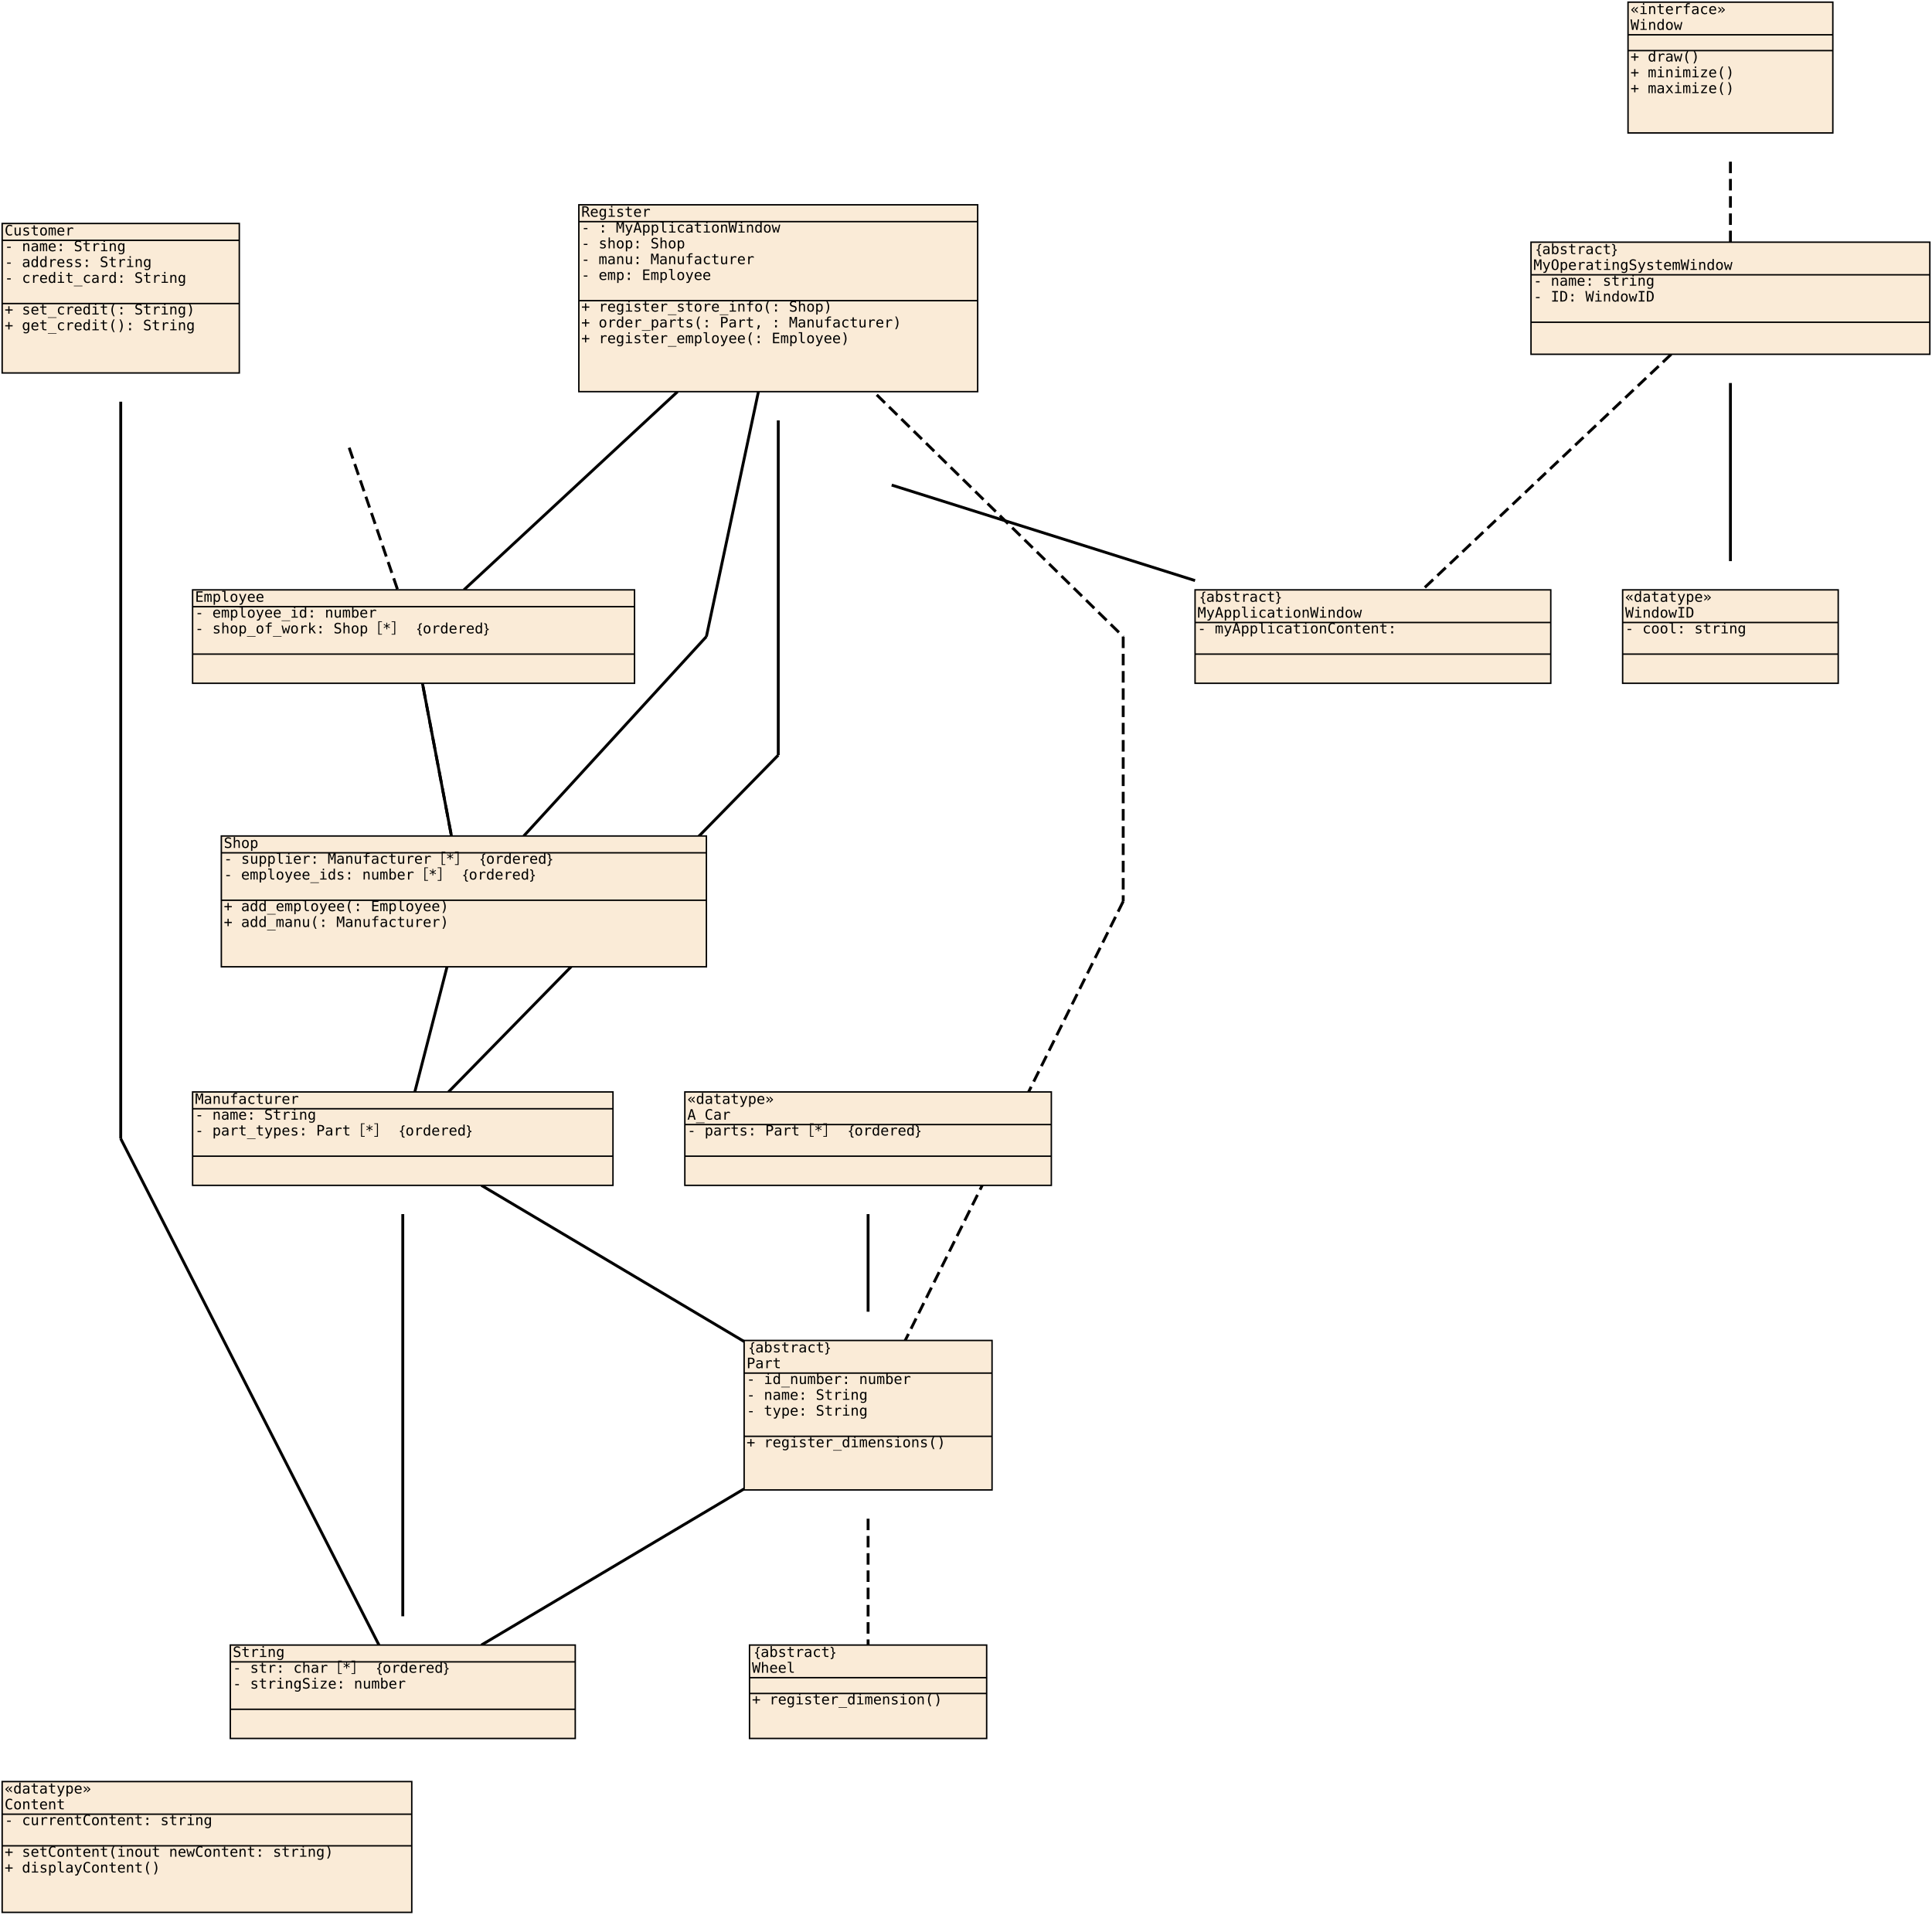
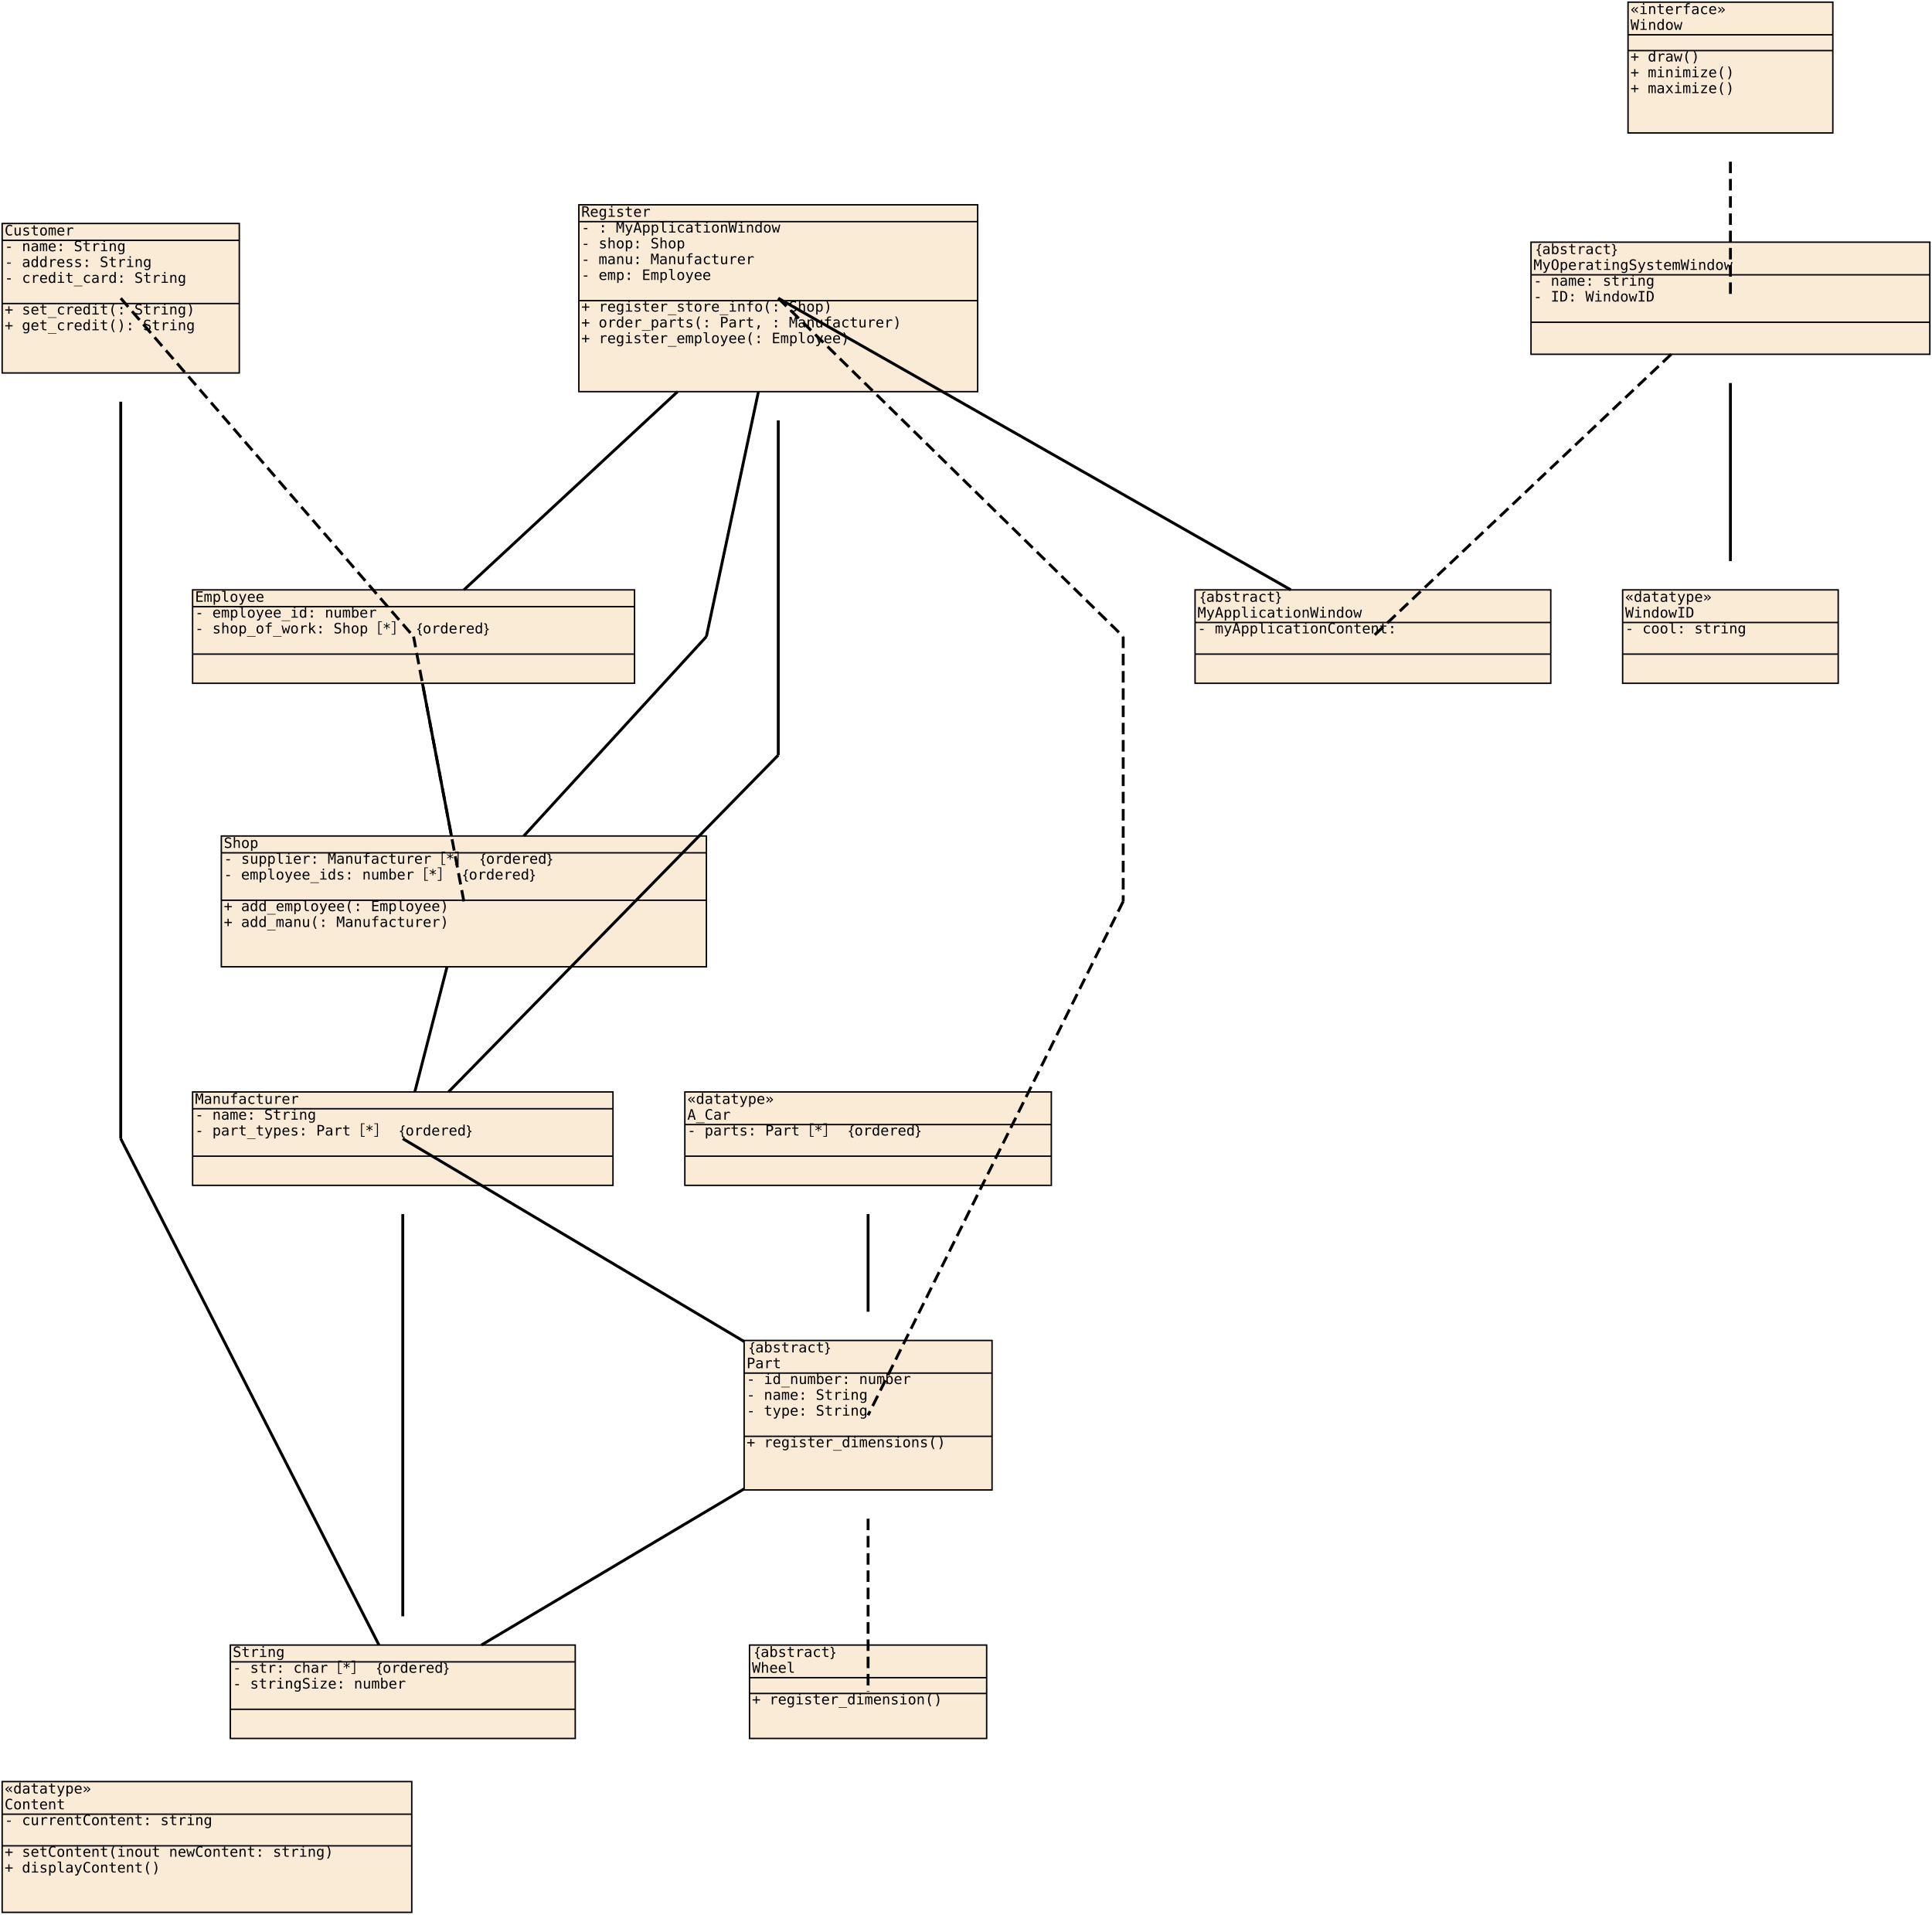
<svg xmlns="http://www.w3.org/2000/svg" version="1.1" baseProfile="full" style="background: white" viewBox="28.5 28.5 1344.25 1332.08">
  <style>.font_style {font: 10px monospace;}</style>
  <rect width="200%" height="200%" fill="white" />
-   <g>
-     <g>
-       <polygon points="632.5,853.25,624.5,873.25,640.5,873.25," />
-       <polygon points="632.5,961.167,624.5,941.167,640.5,941.167," />
-       <path fill="none" d=" M632.5,873.25 L632.5,941.167" stroke="#000000" stroke-width="2px" />
-     </g>
-     <g>
-       <polygon points="271.452,340,285.477,356.349,270.333,361.512," />
-       <path fill="none" d=" M271.452,340 L316.25,471.417" stroke="#000000" stroke-width="2px" stroke-dasharray="8,4" />
-     </g>
-     <g>
-       <polygon points="112.5,288,104.5,308,120.5,308," />
-       <polygon points="292.176,1173.08,275.964,1158.9,290.217,1151.63," />
-       <path fill="none" d=" M112.5,308 L112.5,471.417 M112.5,471.417 L112.5,820.75 M112.5,820.75 L292.176,1173.08" stroke="#000000" stroke-width="2px" />
-     </g>
-     <g>
-       <polygon points="322.424,503.917,334.016,522.072,318.297,525.058," />
-       <polygon points="342.607,610.167,331.015,592.011,346.734,589.025," />
-       <path fill="none" d=" M322.424,503.917 L342.607,610.167" stroke="#000000" stroke-width="2px" />
-     </g>
-     <g>
-       <polygon points="363.433,853.25,384.713,856.591,376.538,870.345," />
-       <polygon points="546.25,961.905,524.97,958.564,533.145,944.81," />
-       <path fill="none" d=" M363.433,853.25 L546.25,961.905" stroke="#000000" stroke-width="2px" />
-     </g>
-     <g>
-       <polygon points="308.75,853.25,300.75,873.25,316.75,873.25," />
-       <polygon points="308.75,1173.08,300.75,1153.08,316.75,1153.08," />
-       <path fill="none" d=" M308.75,873.25 L308.75,1153.08" stroke="#000000" stroke-width="2px" />
-     </g>
-     <g>
-       <polygon points="546.25,1064.43,533.145,1081.52,524.97,1067.77," />
-       <polygon points="363.433,1173.08,376.538,1155.99,384.713,1169.74," />
-       <path fill="none" d=" M546.25,1064.43 L363.433,1173.08" stroke="#000000" stroke-width="2px" />
-     </g>
-     <g>
-       <polygon points="632.5,1065.17,624.5,1085.17,640.5,1085.17," />
-       <path fill="none" d=" M632.5,1085.17 L632.5,1205.58" stroke="#000000" stroke-width="2px" stroke-dasharray="8,4" />
-     </g>
-     <g>
-       <polygon points="499.938,301,490.717,320.467,479.835,308.738," />
-       <polygon points="351.281,438.917,360.502,419.449,371.384,431.179," />
-       <path fill="none" d=" M499.938,301 L351.281,438.917" stroke="#000000" stroke-width="2px" />
-     </g>
-     <g>
-       <polygon points="570,301,562,321,578,321," />
-       <polygon points="340.57,788.25,348.845,768.362,360.278,779.556," />
-       <path fill="none" d=" M570,321 L570,471.417 M570,471.417 L570,553.917 M570,553.917 L340.57,788.25" stroke="#000000" stroke-width="2px" />
-     </g>
-     <g>
-       <path fill="none" d=" M570,236 L810,471.417 M810,471.417 L810,655.667 M810,655.667 L632.5,1013.17" stroke="#000000" stroke-width="2px" stroke-dasharray="8,4" />
-     </g>
-     <g>
-       <polygon points="556.195,301,559.865,322.226,544.214,318.902," />
-       <polygon points="392.922,610.167,400.531,590.015,412.33,600.821," />
-       <path fill="none" d=" M556.195,301 L520,471.417 M520,471.417 L392.922,610.167" stroke="#000000" stroke-width="2px" />
-     </g>
-     <g>
-       <polygon points="648.917,366,670.396,364.375,665.591,379.637," />
-       <polygon points="860,432.456,838.521,434.081,843.326,418.819," />
-       <path fill="none" d=" M648.917,366 L860,432.456" stroke="#000000" stroke-width="2px" />
-     </g>
-     <g>
-       <path fill="none" d=" M351.25,655.667 L316.25,471.417" stroke="#000000" stroke-width="2px" stroke-dasharray="8,4" />
-     </g>
-     <g>
-       <polygon points="339.536,701.167,342.297,722.53,326.803,718.541," />
-       <polygon points="317.117,788.25,314.356,766.887,329.851,770.876," />
-       <path fill="none" d=" M339.536,701.167 L317.117,788.25" stroke="#000000" stroke-width="2px" />
-     </g>
-     <g>
-       <polygon points="1232.5,121,1224.5,141,1240.5,141," />
-       <path fill="none" d=" M1232.5,141 L1232.5,236" stroke="#000000" stroke-width="2px" stroke-dasharray="8,4" />
-     </g>
-     <g>
-       <polygon points="1191.29,275,1182.26,294.558,1171.27,282.937," />
-       <path fill="none" d=" M1191.29,275 L983.75,471.417" stroke="#000000" stroke-width="2px" stroke-dasharray="8,4" />
-     </g>
-     <g>
-       <polygon points="1232.5,275,1224.5,295,1240.5,295," />
-       <polygon points="1232.5,438.917,1224.5,418.917,1240.5,418.917," />
-       <path fill="none" d=" M1232.5,295 L1232.5,418.917" stroke="#000000" stroke-width="2px" />
-     </g>
-   </g>
  <g class="font_style" transform="translate(505, 788.25)">
    <rect fill="#FAEBD7" fill-opacity="1" stroke-width="1px" stroke="#000000" width="255" height="65" />
    <text dy="0.83em" dx=".17em" text-anchor="start" fill="#000000" textLength="8.04em" lengthAdjust="spacingAndGlyphs">«datatype»</text>
    <text dy="1.93em" dx=".17em" text-anchor="start" fill="#000000" textLength="3.35em" lengthAdjust="spacingAndGlyphs">A_Car</text>
    <line x1="0" y1="2.27em" x2="255" y2="2.27em" stroke="black" stroke-width="1px" />
    <text dy="3.03em" dx=".17em" text-anchor="start" fill="#000000" textLength="22.78em" lengthAdjust="spacingAndGlyphs">- parts: Part［*］ ｛ordered｝</text>
    <text dy="4.13em" dx=".17em" text-anchor="start" fill="#000000" textLength="0em" lengthAdjust="spacingAndGlyphs" />
    <line x1="0" y1="4.47em" x2="255" y2="4.47em" stroke="black" stroke-width="1px" />
  </g>
  <g class="font_style" transform="translate(30, 184)">
    <rect fill="#FAEBD7" fill-opacity="1" stroke-width="1px" stroke="#000000" width="165" height="104" />
    <text dy="0.83em" dx=".17em" text-anchor="start" fill="#000000" textLength="5.36em" lengthAdjust="spacingAndGlyphs">Customer</text>
    <line x1="0" y1="1.17em" x2="165" y2="1.17em" stroke="black" stroke-width="1px" />
    <text dy="1.93em" dx=".17em" text-anchor="start" fill="#000000" textLength="9.38em" lengthAdjust="spacingAndGlyphs">- name: String</text>
    <text dy="3.03em" dx=".17em" text-anchor="start" fill="#000000" textLength="11.39em" lengthAdjust="spacingAndGlyphs">- address: String</text>
    <text dy="4.13em" dx=".17em" text-anchor="start" fill="#000000" textLength="14.07em" lengthAdjust="spacingAndGlyphs">- credit_card: String</text>
    <text dy="5.23em" dx=".17em" text-anchor="start" fill="#000000" textLength="0em" lengthAdjust="spacingAndGlyphs" />
    <line x1="0" y1="5.57em" x2="165" y2="5.57em" stroke="black" stroke-width="1px" />
    <text dy="6.33em" dx=".17em" text-anchor="start" fill="#000000" textLength="14.74em" lengthAdjust="spacingAndGlyphs">+ set_credit(: String)</text>
    <text dy="7.43em" dx=".17em" text-anchor="start" fill="#000000" textLength="14.74em" lengthAdjust="spacingAndGlyphs">+ get_credit(): String</text>
  </g>
  <g class="font_style" transform="translate(162.5, 438.9167)">
    <rect fill="#FAEBD7" fill-opacity="1" stroke-width="1px" stroke="#000000" width="307.5" height="65" />
    <text dy="0.83em" dx=".17em" text-anchor="start" fill="#000000" textLength="5.36em" lengthAdjust="spacingAndGlyphs">Employee</text>
    <line x1="0" y1="1.17em" x2="307.5" y2="1.17em" stroke="black" stroke-width="1px" />
    <text dy="1.93em" dx=".17em" text-anchor="start" fill="#000000" textLength="14.07em" lengthAdjust="spacingAndGlyphs">- employee_id: number</text>
    <text dy="3.03em" dx=".17em" text-anchor="start" fill="#000000" textLength="27.47em" lengthAdjust="spacingAndGlyphs">- shop_of_work: Shop［*］ ｛ordered｝</text>
    <text dy="4.13em" dx=".17em" text-anchor="start" fill="#000000" textLength="0em" lengthAdjust="spacingAndGlyphs" />
    <line x1="0" y1="4.47em" x2="307.5" y2="4.47em" stroke="black" stroke-width="1px" />
  </g>
  <g class="font_style" transform="translate(162.5, 788.25)">
    <rect fill="#FAEBD7" fill-opacity="1" stroke-width="1px" stroke="#000000" width="292.5" height="65" />
    <text dy="0.83em" dx=".17em" text-anchor="start" fill="#000000" textLength="8.04em" lengthAdjust="spacingAndGlyphs">Manufacturer</text>
    <line x1="0" y1="1.17em" x2="292.5" y2="1.17em" stroke="black" stroke-width="1px" />
    <text dy="1.93em" dx=".17em" text-anchor="start" fill="#000000" textLength="9.38em" lengthAdjust="spacingAndGlyphs">- name: String</text>
    <text dy="3.03em" dx=".17em" text-anchor="start" fill="#000000" textLength="26.13em" lengthAdjust="spacingAndGlyphs">- part_types: Part［*］ ｛ordered｝</text>
    <text dy="4.13em" dx=".17em" text-anchor="start" fill="#000000" textLength="0em" lengthAdjust="spacingAndGlyphs" />
    <line x1="0" y1="4.47em" x2="292.5" y2="4.47em" stroke="black" stroke-width="1px" />
  </g>
  <g class="font_style" transform="translate(546.25, 961.1667)">
    <rect fill="#FAEBD7" fill-opacity="1" stroke-width="1px" stroke="#000000" width="172.5" height="104" />
    <text dy="0.83em" dx=".17em" text-anchor="start" fill="#000000" textLength="9.38em" lengthAdjust="spacingAndGlyphs">｛abstract｝</text>
    <text dy="1.93em" dx=".17em" text-anchor="start" fill="#000000" textLength="2.68em" lengthAdjust="spacingAndGlyphs">Part</text>
    <line x1="0" y1="2.27em" x2="172.5" y2="2.27em" stroke="black" stroke-width="1px" />
    <text dy="3.03em" dx=".17em" text-anchor="start" fill="#000000" textLength="12.73em" lengthAdjust="spacingAndGlyphs">- id_number: number</text>
    <text dy="4.13em" dx=".17em" text-anchor="start" fill="#000000" textLength="9.38em" lengthAdjust="spacingAndGlyphs">- name: String</text>
    <text dy="5.23em" dx=".17em" text-anchor="start" fill="#000000" textLength="9.38em" lengthAdjust="spacingAndGlyphs">- type: String</text>
    <text dy="6.33em" dx=".17em" text-anchor="start" fill="#000000" textLength="0em" lengthAdjust="spacingAndGlyphs" />
    <line x1="0" y1="6.67em" x2="172.5" y2="6.67em" stroke="black" stroke-width="1px" />
    <text dy="7.43em" dx=".17em" text-anchor="start" fill="#000000" textLength="15.41em" lengthAdjust="spacingAndGlyphs">+ register_dimensions()</text>
  </g>
  <g class="font_style" transform="translate(431.25, 171)">
    <rect fill="#FAEBD7" fill-opacity="1" stroke-width="1px" stroke="#000000" width="277.5" height="130" />
    <text dy="0.83em" dx=".17em" text-anchor="start" fill="#000000" textLength="5.36em" lengthAdjust="spacingAndGlyphs">Register</text>
    <line x1="0" y1="1.17em" x2="277.5" y2="1.17em" stroke="black" stroke-width="1px" />
    <text dy="1.93em" dx=".17em" text-anchor="start" fill="#000000" textLength="15.41em" lengthAdjust="spacingAndGlyphs">- : MyApplicationWindow</text>
    <text dy="3.03em" dx=".17em" text-anchor="start" fill="#000000" textLength="8.04em" lengthAdjust="spacingAndGlyphs">- shop: Shop</text>
    <text dy="4.13em" dx=".17em" text-anchor="start" fill="#000000" textLength="13.4em" lengthAdjust="spacingAndGlyphs">- manu: Manufacturer</text>
    <text dy="5.23em" dx=".17em" text-anchor="start" fill="#000000" textLength="10.05em" lengthAdjust="spacingAndGlyphs">- emp: Employee</text>
    <text dy="6.33em" dx=".17em" text-anchor="start" fill="#000000" textLength="0em" lengthAdjust="spacingAndGlyphs" />
    <line x1="0" y1="6.67em" x2="277.5" y2="6.67em" stroke="black" stroke-width="1px" />
    <text dy="7.43em" dx=".17em" text-anchor="start" fill="#000000" textLength="19.43em" lengthAdjust="spacingAndGlyphs">+ register_store_info(: Shop)</text>
    <text dy="8.53em" dx=".17em" text-anchor="start" fill="#000000" textLength="24.79em" lengthAdjust="spacingAndGlyphs">+ order_parts(: Part, : Manufacturer)</text>
    <text dy="9.63em" dx=".17em" text-anchor="start" fill="#000000" textLength="20.77em" lengthAdjust="spacingAndGlyphs">+ register_employee(: Employee)</text>
  </g>
  <g class="font_style" transform="translate(182.5, 610.1667)">
    <rect fill="#FAEBD7" fill-opacity="1" stroke-width="1px" stroke="#000000" width="337.5" height="91" />
    <text dy="0.83em" dx=".17em" text-anchor="start" fill="#000000" textLength="2.68em" lengthAdjust="spacingAndGlyphs">Shop</text>
    <line x1="0" y1="1.17em" x2="337.5" y2="1.17em" stroke="black" stroke-width="1px" />
    <text dy="1.93em" dx=".17em" text-anchor="start" fill="#000000" textLength="30.15em" lengthAdjust="spacingAndGlyphs">- supplier: Manufacturer［*］ ｛ordered｝</text>
    <text dy="3.03em" dx=".17em" text-anchor="start" fill="#000000" textLength="28.81em" lengthAdjust="spacingAndGlyphs">- employee_ids: number［*］ ｛ordered｝</text>
    <text dy="4.13em" dx=".17em" text-anchor="start" fill="#000000" textLength="0em" lengthAdjust="spacingAndGlyphs" />
    <line x1="0" y1="4.47em" x2="337.5" y2="4.47em" stroke="black" stroke-width="1px" />
    <text dy="5.23em" dx=".17em" text-anchor="start" fill="#000000" textLength="17.42em" lengthAdjust="spacingAndGlyphs">+ add_employee(: Employee)</text>
    <text dy="6.33em" dx=".17em" text-anchor="start" fill="#000000" textLength="17.42em" lengthAdjust="spacingAndGlyphs">+ add_manu(: Manufacturer)</text>
  </g>
  <g class="font_style" transform="translate(188.75, 1173.083)">
    <rect fill="#FAEBD7" fill-opacity="1" stroke-width="1px" stroke="#000000" width="240" height="65" />
    <text dy="0.83em" dx=".17em" text-anchor="start" fill="#000000" textLength="4.02em" lengthAdjust="spacingAndGlyphs">String</text>
    <line x1="0" y1="1.17em" x2="240" y2="1.17em" stroke="black" stroke-width="1px" />
    <text dy="1.93em" dx=".17em" text-anchor="start" fill="#000000" textLength="21.44em" lengthAdjust="spacingAndGlyphs">- str: char［*］ ｛ordered｝</text>
    <text dy="3.03em" dx=".17em" text-anchor="start" fill="#000000" textLength="13.4em" lengthAdjust="spacingAndGlyphs">- stringSize: number</text>
    <text dy="4.13em" dx=".17em" text-anchor="start" fill="#000000" textLength="0em" lengthAdjust="spacingAndGlyphs" />
    <line x1="0" y1="4.47em" x2="240" y2="4.47em" stroke="black" stroke-width="1px" />
  </g>
  <g class="font_style" transform="translate(1161.25, 30)">
    <rect fill="#FAEBD7" fill-opacity="1" stroke-width="1px" stroke="#000000" width="142.5" height="91" />
    <text dy="0.83em" dx=".17em" text-anchor="start" fill="#000000" textLength="8.71em" lengthAdjust="spacingAndGlyphs">«interface»</text>
    <text dy="1.93em" dx=".17em" text-anchor="start" fill="#000000" textLength="4.02em" lengthAdjust="spacingAndGlyphs">Window</text>
    <line x1="0" y1="2.27em" x2="142.5" y2="2.27em" stroke="black" stroke-width="1px" />
    <text dy="3.03em" dx=".17em" text-anchor="start" fill="#000000" textLength="0em" lengthAdjust="spacingAndGlyphs" />
    <line x1="0" y1="3.37em" x2="142.5" y2="3.37em" stroke="black" stroke-width="1px" />
    <text dy="4.13em" dx=".17em" text-anchor="start" fill="#000000" textLength="5.36em" lengthAdjust="spacingAndGlyphs">+ draw()</text>
    <text dy="5.23em" dx=".17em" text-anchor="start" fill="#000000" textLength="8.04em" lengthAdjust="spacingAndGlyphs">+ minimize()</text>
    <text dy="6.33em" dx=".17em" text-anchor="start" fill="#000000" textLength="8.04em" lengthAdjust="spacingAndGlyphs">+ maximize()</text>
  </g>
  <g class="font_style" transform="translate(1093.75, 197)">
    <rect fill="#FAEBD7" fill-opacity="1" stroke-width="1px" stroke="#000000" width="277.5" height="78" />
    <text dy="0.83em" dx=".17em" text-anchor="start" fill="#000000" textLength="9.38em" lengthAdjust="spacingAndGlyphs">｛abstract｝</text>
    <text dy="1.93em" dx=".17em" text-anchor="start" fill="#000000" textLength="15.41em" lengthAdjust="spacingAndGlyphs">MyOperatingSystemWindow</text>
    <line x1="0" y1="2.27em" x2="277.5" y2="2.27em" stroke="black" stroke-width="1px" />
    <text dy="3.03em" dx=".17em" text-anchor="start" fill="#000000" textLength="9.38em" lengthAdjust="spacingAndGlyphs">- name: string</text>
    <text dy="4.13em" dx=".17em" text-anchor="start" fill="#000000" textLength="9.38em" lengthAdjust="spacingAndGlyphs">- ID: WindowID</text>
    <text dy="5.23em" dx=".17em" text-anchor="start" fill="#000000" textLength="0em" lengthAdjust="spacingAndGlyphs" />
    <line x1="0" y1="5.57em" x2="277.5" y2="5.57em" stroke="black" stroke-width="1px" />
  </g>
  <g class="font_style" transform="translate(860, 438.9167)">
    <rect fill="#FAEBD7" fill-opacity="1" stroke-width="1px" stroke="#000000" width="247.5" height="65" />
    <text dy="0.83em" dx=".17em" text-anchor="start" fill="#000000" textLength="9.38em" lengthAdjust="spacingAndGlyphs">｛abstract｝</text>
    <text dy="1.93em" dx=".17em" text-anchor="start" fill="#000000" textLength="12.73em" lengthAdjust="spacingAndGlyphs">MyApplicationWindow</text>
    <line x1="0" y1="2.27em" x2="247.5" y2="2.27em" stroke="black" stroke-width="1px" />
    <text dy="3.03em" dx=".17em" text-anchor="start" fill="#000000" textLength="16.08em" lengthAdjust="spacingAndGlyphs">- myApplicationContent: </text>
    <text dy="4.13em" dx=".17em" text-anchor="start" fill="#000000" textLength="0em" lengthAdjust="spacingAndGlyphs" />
    <line x1="0" y1="4.47em" x2="247.5" y2="4.47em" stroke="black" stroke-width="1px" />
  </g>
  <g class="font_style" transform="translate(1157.5, 438.9167)">
    <rect fill="#FAEBD7" fill-opacity="1" stroke-width="1px" stroke="#000000" width="150" height="65" />
    <text dy="0.83em" dx=".17em" text-anchor="start" fill="#000000" textLength="8.04em" lengthAdjust="spacingAndGlyphs">«datatype»</text>
    <text dy="1.93em" dx=".17em" text-anchor="start" fill="#000000" textLength="5.36em" lengthAdjust="spacingAndGlyphs">WindowID</text>
    <line x1="0" y1="2.27em" x2="150" y2="2.27em" stroke="black" stroke-width="1px" />
    <text dy="3.03em" dx=".17em" text-anchor="start" fill="#000000" textLength="9.38em" lengthAdjust="spacingAndGlyphs">- cool: string</text>
    <text dy="4.13em" dx=".17em" text-anchor="start" fill="#000000" textLength="0em" lengthAdjust="spacingAndGlyphs" />
    <line x1="0" y1="4.47em" x2="150" y2="4.47em" stroke="black" stroke-width="1px" />
  </g>
  <g class="font_style" transform="translate(30, 1268.083)">
    <rect fill="#FAEBD7" fill-opacity="1" stroke-width="1px" stroke="#000000" width="285" height="91" />
    <text dy="0.83em" dx=".17em" text-anchor="start" fill="#000000" textLength="8.04em" lengthAdjust="spacingAndGlyphs">«datatype»</text>
    <text dy="1.93em" dx=".17em" text-anchor="start" fill="#000000" textLength="4.69em" lengthAdjust="spacingAndGlyphs">Content</text>
    <line x1="0" y1="2.27em" x2="285" y2="2.27em" stroke="black" stroke-width="1px" />
    <text dy="3.03em" dx=".17em" text-anchor="start" fill="#000000" textLength="16.08em" lengthAdjust="spacingAndGlyphs">- currentContent: string</text>
    <text dy="4.13em" dx=".17em" text-anchor="start" fill="#000000" textLength="0em" lengthAdjust="spacingAndGlyphs" />
    <line x1="0" y1="4.47em" x2="285" y2="4.47em" stroke="black" stroke-width="1px" />
    <text dy="5.23em" dx=".17em" text-anchor="start" fill="#000000" textLength="25.46em" lengthAdjust="spacingAndGlyphs">+ setContent(inout newContent: string)</text>
    <text dy="6.33em" dx=".17em" text-anchor="start" fill="#000000" textLength="12.06em" lengthAdjust="spacingAndGlyphs">+ displayContent()</text>
  </g>
  <g class="font_style" transform="translate(550, 1173.083)">
    <rect fill="#FAEBD7" fill-opacity="1" stroke-width="1px" stroke="#000000" width="165" height="65" />
    <text dy="0.83em" dx=".17em" text-anchor="start" fill="#000000" textLength="9.38em" lengthAdjust="spacingAndGlyphs">｛abstract｝</text>
    <text dy="1.93em" dx=".17em" text-anchor="start" fill="#000000" textLength="3.35em" lengthAdjust="spacingAndGlyphs">Wheel</text>
    <line x1="0" y1="2.27em" x2="165" y2="2.27em" stroke="black" stroke-width="1px" />
    <text dy="3.03em" dx=".17em" text-anchor="start" fill="#000000" textLength="0em" lengthAdjust="spacingAndGlyphs" />
    <line x1="0" y1="3.37em" x2="165" y2="3.37em" stroke="black" stroke-width="1px" />
    <text dy="4.13em" dx=".17em" text-anchor="start" fill="#000000" textLength="14.74em" lengthAdjust="spacingAndGlyphs">+ register_dimension()</text>
  </g>
+   <g>
+     <g>
+       <polygon points="632.5,853.25,624.5,873.25,640.5,873.25," />
+       <polygon points="632.5,961.167,624.5,941.167,640.5,941.167," />
+       <path fill="none" d=" M632.5,873.25 L632.5,941.167" stroke="#000000" stroke-width="2px" />
+     </g>
+     <g>
+       <polygon points="112.5,236,131.637,245.887,119.539,256.358," />
+       <path fill="none" d=" M112.5,236 L316.25,471.417" stroke="#000000" stroke-width="2px" stroke-dasharray="8,4" />
+     </g>
+     <g>
+       <polygon points="112.5,288,104.5,308,120.5,308," />
+       <polygon points="292.176,1173.08,275.964,1158.9,290.217,1151.63," />
+       <path fill="none" d=" M112.5,308 L112.5,471.417 M112.5,471.417 L112.5,820.75 M112.5,820.75 L292.176,1173.08" stroke="#000000" stroke-width="2px" />
+     </g>
+     <g>
+       <polygon points="322.424,503.917,334.016,522.072,318.297,525.058," />
+       <polygon points="342.607,610.167,331.015,592.011,346.734,589.025," />
+       <path fill="none" d=" M322.424,503.917 L342.607,610.167" stroke="#000000" stroke-width="2px" />
+     </g>
+     <g>
+       <polygon points="308.75,820.75,330.03,824.091,321.855,837.845," />
+       <polygon points="546.25,961.905,524.97,958.564,533.145,944.81," />
+       <path fill="none" d=" M308.75,820.75 L546.25,961.905" stroke="#000000" stroke-width="2px" />
+     </g>
+     <g>
+       <polygon points="308.75,853.25,300.75,873.25,316.75,873.25," />
+       <polygon points="308.75,1173.08,300.75,1153.08,316.75,1153.08," />
+       <path fill="none" d=" M308.75,873.25 L308.75,1153.08" stroke="#000000" stroke-width="2px" />
+     </g>
+     <g>
+       <polygon points="546.25,1064.43,533.145,1081.52,524.97,1067.77," />
+       <polygon points="363.433,1173.08,376.538,1155.99,384.713,1169.74," />
+       <path fill="none" d=" M546.25,1064.43 L363.433,1173.08" stroke="#000000" stroke-width="2px" />
+     </g>
+     <g>
+       <polygon points="632.5,1065.17,624.5,1085.17,640.5,1085.17," />
+       <path fill="none" d=" M632.5,1085.17 L632.5,1205.58" stroke="#000000" stroke-width="2px" stroke-dasharray="8,4" />
+     </g>
+     <g>
+       <polygon points="499.938,301,490.717,320.467,479.835,308.738," />
+       <polygon points="351.281,438.917,360.502,419.449,371.384,431.179," />
+       <path fill="none" d=" M499.938,301 L351.281,438.917" stroke="#000000" stroke-width="2px" />
+     </g>
+     <g>
+       <polygon points="570,301,562,321,578,321," />
+       <polygon points="340.57,788.25,348.845,768.362,360.278,779.556," />
+       <path fill="none" d=" M570,321 L570,471.417 M570,471.417 L570,553.917 M570,553.917 L340.57,788.25" stroke="#000000" stroke-width="2px" />
+     </g>
+     <g>
+       <path fill="none" d=" M570,236 L810,471.417 M810,471.417 L810,655.667 M810,655.667 L632.5,1013.17" stroke="#000000" stroke-width="2px" stroke-dasharray="8,4" />
+     </g>
+     <g>
+       <polygon points="556.195,301,559.865,322.226,544.214,318.902," />
+       <polygon points="392.922,610.167,400.531,590.015,412.33,600.821," />
+       <path fill="none" d=" M556.195,301 L520,471.417 M520,471.417 L392.922,610.167" stroke="#000000" stroke-width="2px" />
+     </g>
+     <g>
+       <polygon points="570,236,591.339,238.937,583.427,252.844," />
+       <polygon points="926.631,438.917,905.291,435.979,913.204,422.073," />
+       <path fill="none" d=" M570,236 L926.631,438.917" stroke="#000000" stroke-width="2px" />
+     </g>
+     <g>
+       <path fill="none" d=" M351.25,655.667 L316.25,471.417" stroke="#000000" stroke-width="2px" stroke-dasharray="8,4" />
+     </g>
+     <g>
+       <polygon points="339.536,701.167,342.297,722.53,326.803,718.541," />
+       <polygon points="317.117,788.25,314.356,766.887,329.851,770.876," />
+       <path fill="none" d=" M339.536,701.167 L317.117,788.25" stroke="#000000" stroke-width="2px" />
+     </g>
+     <g>
+       <polygon points="1232.5,121,1224.5,141,1240.5,141," />
+       <path fill="none" d=" M1232.5,141 L1232.5,236" stroke="#000000" stroke-width="2px" stroke-dasharray="8,4" />
+     </g>
+     <g>
+       <polygon points="1191.29,275,1182.26,294.558,1171.27,282.937," />
+       <path fill="none" d=" M1191.29,275 L983.75,471.417" stroke="#000000" stroke-width="2px" stroke-dasharray="8,4" />
+     </g>
+     <g>
+       <polygon points="1232.5,275,1224.5,295,1240.5,295," />
+       <polygon points="1232.5,438.917,1224.5,418.917,1240.5,418.917," />
+       <path fill="none" d=" M1232.5,295 L1232.5,418.917" stroke="#000000" stroke-width="2px" />
+     </g>
+   </g>
</svg>
